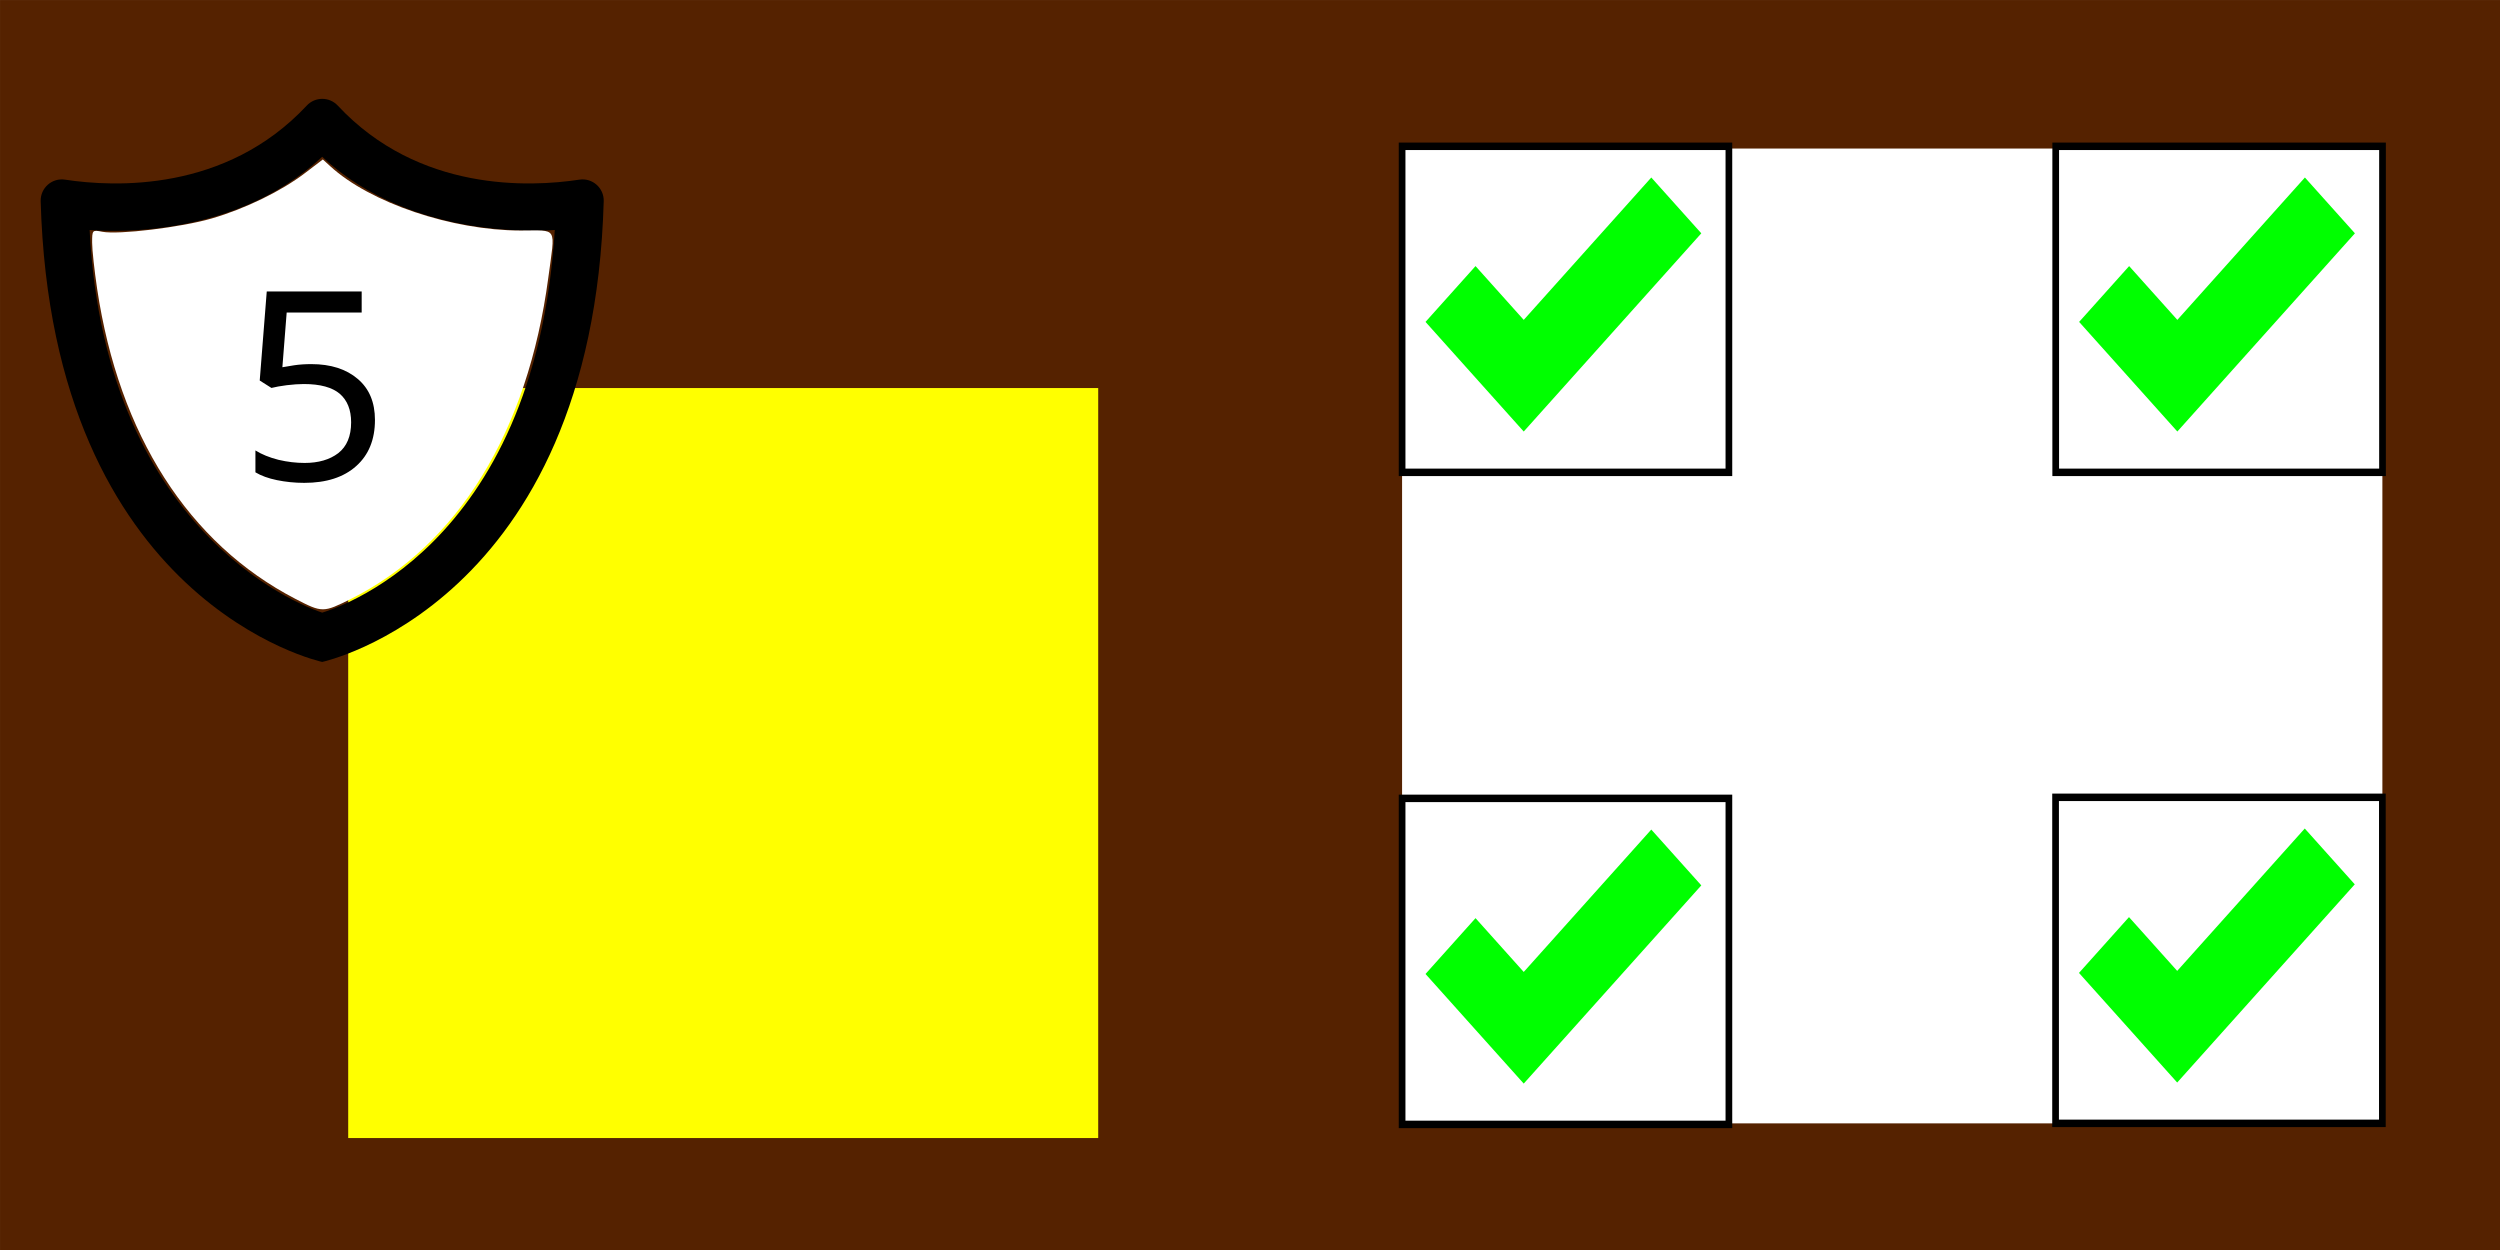
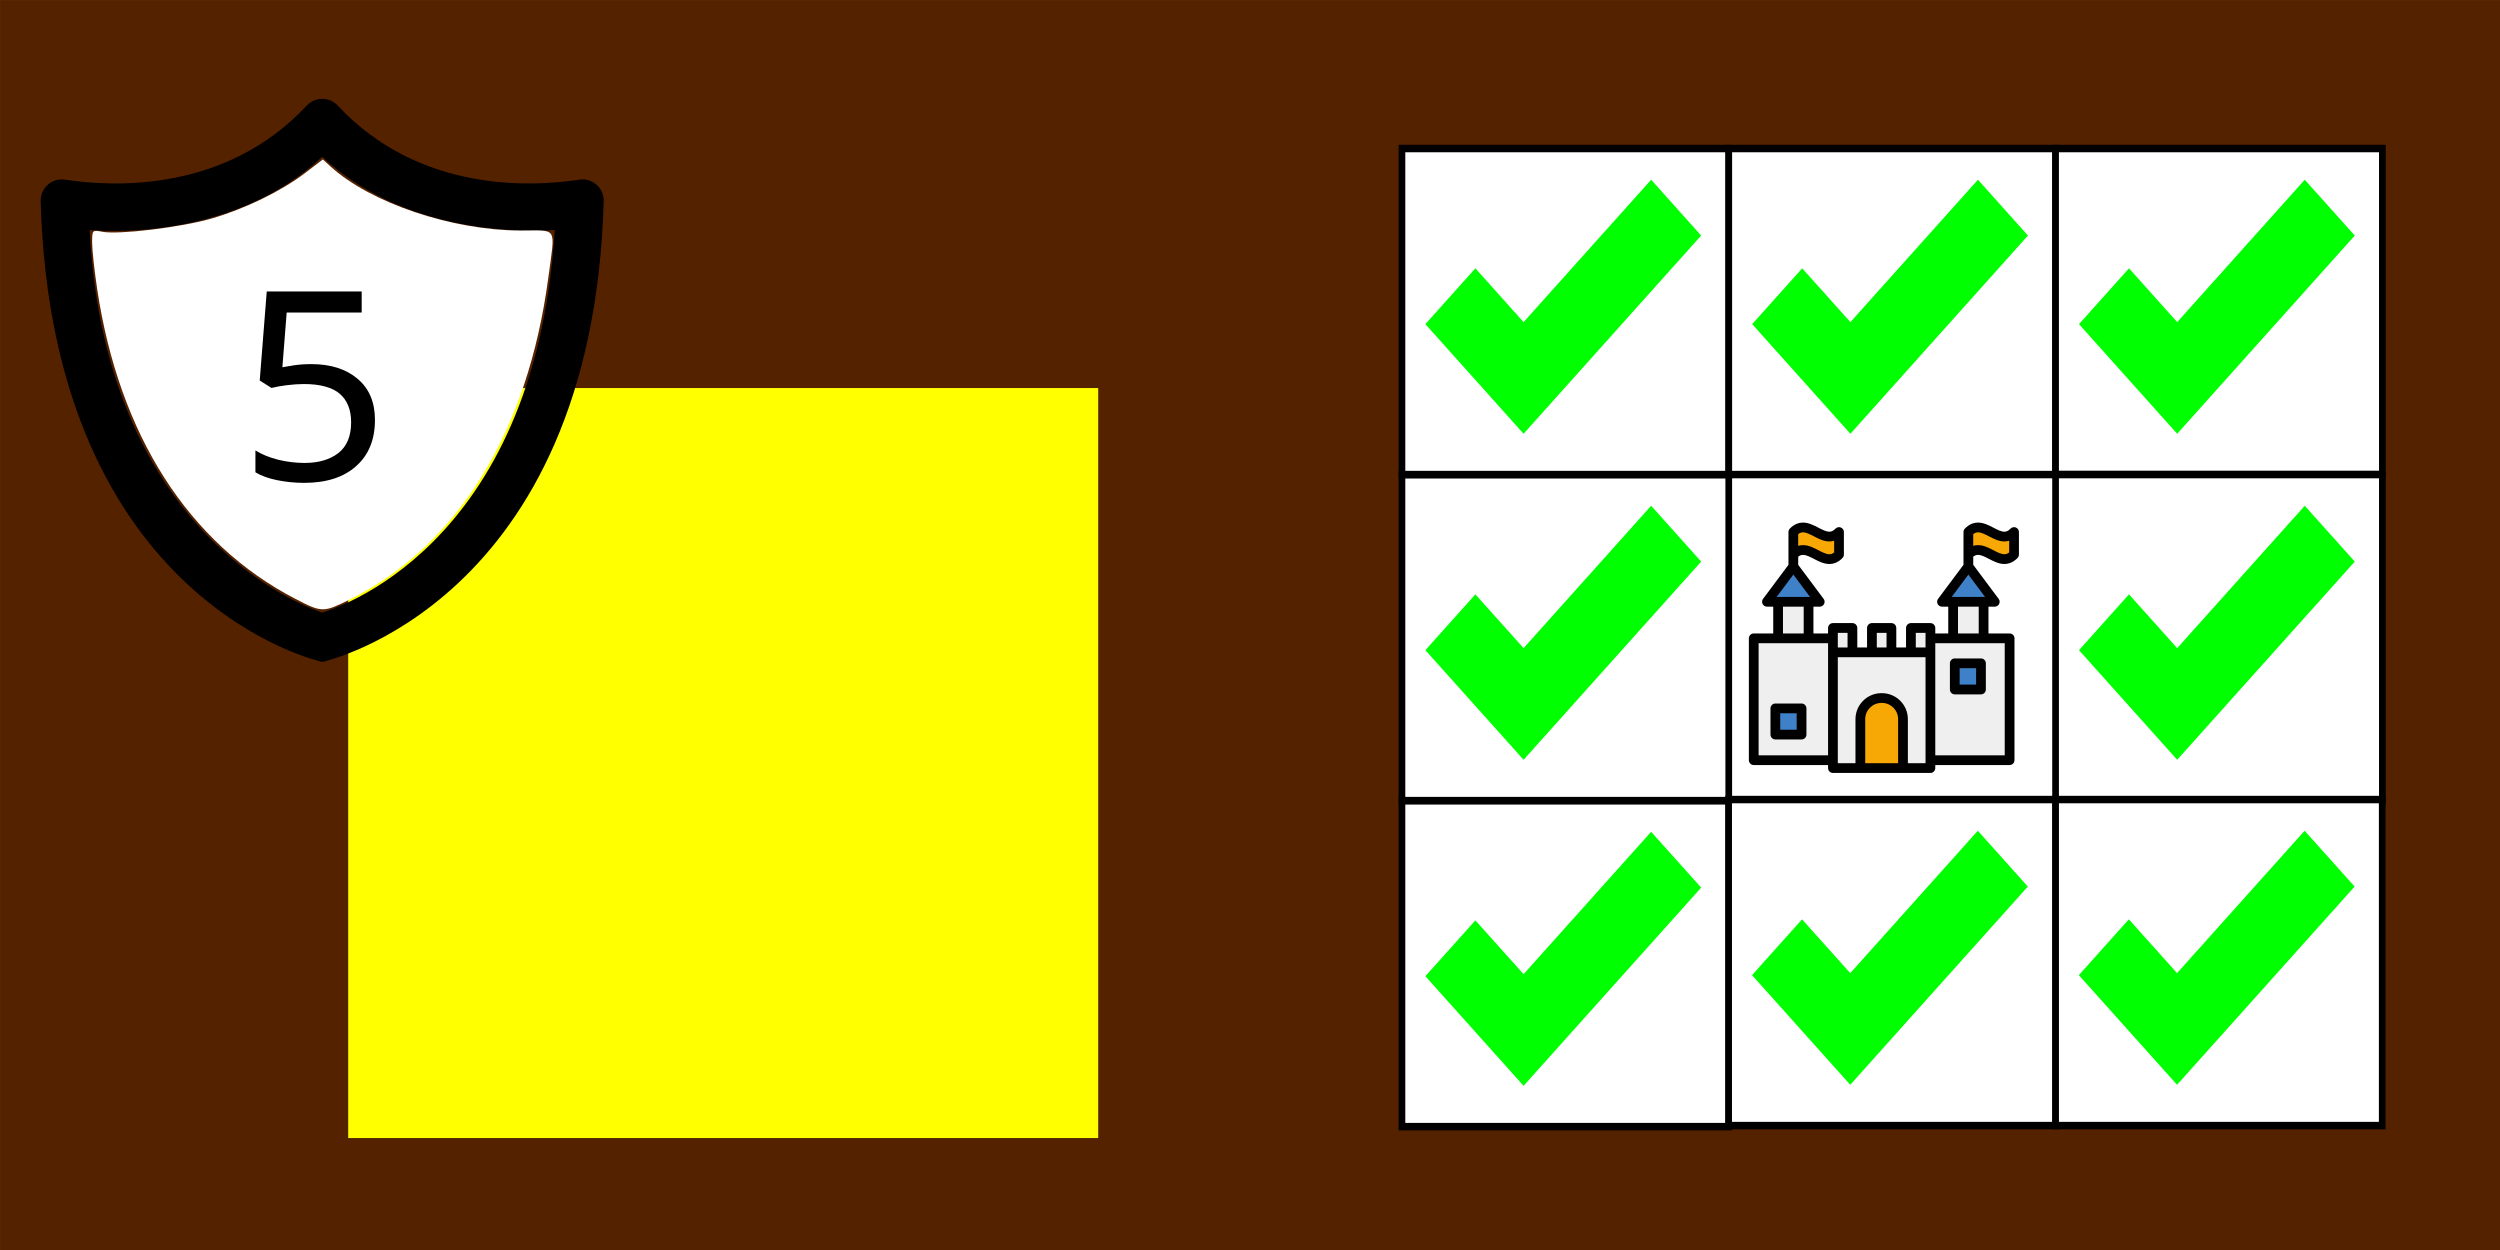
<svg xmlns="http://www.w3.org/2000/svg" width="100mm" height="50mm" viewBox="0 0 100 50" version="1.1" id="svg8">
  <defs id="defs2" />
  <g id="layer1" transform="translate(-15.76167,-6.75917)">
    <g id="g31" transform="matrix(1.403254,0,0,2.041733,-41.71221,-146.0861)" style="fill:#552200">
      <rect style="fill:#552200;stroke-width:0.188" id="rect26" width="71.263" height="24.489" x="40.958" y="74.861" />
    </g>
+     <rect style="fill:#ffffff;stroke-width:0.259" id="rect964" width="39.212" height="38.993" x="71.845" y="12.701" />
+     <g id="g645-5" transform="matrix(1.168369,0,0,1.304125,20.86068,-6.558536)">
+       <g id="g4177">
+         <rect style="fill:#ffffff;stroke:#000000;stroke-width:0.229;stroke-miterlimit:4;stroke-dasharray:none;stroke-opacity:1" id="rect321-6-0" width="11.188" height="10" x="43.633" y="34.768" />
+         <g id="g4169">
+           <g id="g4163">
+             <g id="g581-36" style="fill:#00ff00" transform="matrix(0.01905787,0,0,0.01905787,44.43452,34.89956)">
+               <g id="g579-1" style="fill:#00ff00">
+                 <polygon points="405.584,43.295 176.428,272.452 89.84,185.865 0,275.706 86.588,362.293 176.428,452.131 266.266,362.293 495.426,133.133 " id="polygon577-0" style="fill:#00ff00" />
+               </g>
+             </g>
+           </g>
+         </g>
+       </g>
+     </g>
+     <g id="g645-5-8" transform="matrix(1.168369,0,0,1.304125,20.86068,-19.59978)">
+       <g id="g4177-1">
+         <rect style="fill:#ffffff;stroke:#000000;stroke-width:0.229;stroke-miterlimit:4;stroke-dasharray:none;stroke-opacity:1" id="rect321-6-0-0" width="11.188" height="10" x="43.633" y="34.768" />
+         <g id="g4169-3">
+           <g id="g4163-0">
+             <g id="g581-36-4" style="fill:#00ff00" transform="matrix(0.01905787,0,0,0.01905787,44.43452,34.89956)">
+               <g id="g579-1-4" style="fill:#00ff00">
+                 <polygon points="86.588,362.293 176.428,452.131 266.266,362.293 495.426,133.133 405.584,43.295 176.428,272.452 89.84,185.865 0,275.706 " id="polygon577-0-4" style="fill:#00ff00" />
+               </g>
+             </g>
+           </g>
+         </g>
+       </g>
+     </g>
+     <g id="g645-5-4" transform="matrix(1.168369,0,0,1.304125,20.86068,-32.64103)">
+       <g id="g4177-7">
+         <rect style="fill:#ffffff;stroke:#000000;stroke-width:0.229;stroke-miterlimit:4;stroke-dasharray:none;stroke-opacity:1" id="rect321-6-0-6" width="11.188" height="10" x="43.633" y="34.768" />
+         <g id="g4169-31">
+           <g id="g4163-7">
+             <g id="g581-36-5" style="fill:#00ff00" transform="matrix(0.01905787,0,0,0.01905787,44.43452,34.89956)">
+               <g id="g579-1-9" style="fill:#00ff00">
+                 <polygon points="86.588,362.293 176.428,452.131 266.266,362.293 495.426,133.133 405.584,43.295 176.428,272.452 89.84,185.865 0,275.706 " id="polygon577-0-6" style="fill:#00ff00" />
+               </g>
+             </g>
+           </g>
+         </g>
+       </g>
+     </g>
+     <g id="g645-5-4-2" transform="matrix(1.168369,0,0,1.304125,33.93292,-32.64103)">
+       <g id="g4177-7-1">
+         <rect style="fill:#ffffff;stroke:#000000;stroke-width:0.229;stroke-miterlimit:4;stroke-dasharray:none;stroke-opacity:1" id="rect321-6-0-6-7" width="11.188" height="10" x="43.633" y="34.768" />
+         <g id="g4169-31-8">
+           <g id="g4163-7-5">
+             <g id="g581-36-5-7" style="fill:#00ff00" transform="matrix(0.01905787,0,0,0.01905787,44.43452,34.89956)">
+               <g id="g579-1-9-4" style="fill:#00ff00">
+                 <polygon points="405.584,43.295 176.428,272.452 89.84,185.865 0,275.706 86.588,362.293 176.428,452.131 266.266,362.293 495.426,133.133 " id="polygon577-0-6-1" style="fill:#00ff00" />
+               </g>
+             </g>
+           </g>
+         </g>
+       </g>
+     </g>
+     <g id="g645-5-4-8" transform="matrix(1.168369,0,0,1.304125,47.00515,-32.64103)">
+       <g id="g4177-7-5">
+         <rect style="fill:#ffffff;stroke:#000000;stroke-width:0.229;stroke-miterlimit:4;stroke-dasharray:none;stroke-opacity:1" id="rect321-6-0-6-9" width="11.188" height="10" x="43.633" y="34.768" />
+         <g id="g4169-31-7">
+           <g id="g4163-7-53">
+             <g id="g581-36-5-8" style="fill:#00ff00" transform="matrix(0.01905787,0,0,0.01905787,44.43452,34.89956)">
+               <g id="g579-1-9-8" style="fill:#00ff00">
+                 <polygon points="89.84,185.865 0,275.706 86.588,362.293 176.428,452.131 266.266,362.293 495.426,133.133 405.584,43.295 176.428,272.452 " id="polygon577-0-6-3" style="fill:#00ff00" />
+               </g>
+             </g>
+           </g>
+         </g>
+       </g>
+     </g>
+     <g id="g645-5-4-1" transform="matrix(1.168369,0,0,1.304125,47.00515,-19.59978)">
+       <g id="g4177-7-8">
+         <rect style="fill:#ffffff;stroke:#000000;stroke-width:0.229;stroke-miterlimit:4;stroke-dasharray:none;stroke-opacity:1" id="rect321-6-0-6-96" width="11.188" height="10" x="43.633" y="34.768" />
+         <g id="g4169-31-4">
+           <g id="g4163-7-3">
+             <g id="g581-36-5-3" style="fill:#00ff00" transform="matrix(0.01905787,0,0,0.01905787,44.43452,34.89956)">
+               <g id="g579-1-9-3" style="fill:#00ff00">
+                 <polygon points="176.428,272.452 89.84,185.865 0,275.706 86.588,362.293 176.428,452.131 266.266,362.293 495.426,133.133 405.584,43.295 " id="polygon577-0-6-8" style="fill:#00ff00" />
+               </g>
+             </g>
+           </g>
+         </g>
+       </g>
+     </g>
+     <g id="g645-5-4-6" transform="matrix(1.168369,0,0,1.304125,46.99947,-6.600433)">
+       <g id="g4177-7-0">
+         <rect style="fill:#ffffff;stroke:#000000;stroke-width:0.229;stroke-miterlimit:4;stroke-dasharray:none;stroke-opacity:1" id="rect321-6-0-6-4" width="11.188" height="10" x="43.633" y="34.768" />
+         <g id="g4169-31-88">
+           <g id="g4163-7-8">
+             <g id="g581-36-5-9" style="fill:#00ff00" transform="matrix(0.01905787,0,0,0.01905787,44.43452,34.89956)">
+               <g id="g579-1-9-7" style="fill:#00ff00">
+                 <polygon points="176.428,272.452 89.84,185.865 0,275.706 86.588,362.293 176.428,452.131 266.266,362.293 495.426,133.133 405.584,43.295 " id="polygon577-0-6-7" style="fill:#00ff00" />
+               </g>
+             </g>
+           </g>
+         </g>
+       </g>
+     </g>
+     <g id="g645-5-4-64" transform="matrix(1.168369,0,0,1.304125,33.92724,-6.600433)">
+       <g id="g4177-7-3">
+         <rect style="fill:#ffffff;stroke:#000000;stroke-width:0.229;stroke-miterlimit:4;stroke-dasharray:none;stroke-opacity:1" id="rect321-6-0-6-0" width="11.188" height="10" x="43.633" y="34.768" />
+         <g id="g4169-31-3">
+           <g id="g4163-7-0">
+             <g id="g581-36-5-92" style="fill:#00ff00" transform="matrix(0.01905787,0,0,0.01905787,44.43452,34.89956)">
+               <g id="g579-1-9-5" style="fill:#00ff00">
+                 <polygon points="176.428,272.452 89.84,185.865 0,275.706 86.588,362.293 176.428,452.131 266.266,362.293 495.426,133.133 405.584,43.295 " id="polygon577-0-6-4" style="fill:#00ff00" />
+               </g>
+             </g>
+           </g>
+         </g>
+       </g>
+     </g>
+     <g id="g1193" transform="matrix(0.02436886,0,0,0.02436886,85.71611,27.26892)">
+       <path style="fill:#f8a805" d="m 137.7,38.308 c -1.793,0.538 -3.66,0.812 -5.55,0.812 -7.21,0 -14.212,-3.628 -21.649,-7.482 L 110.41,31.591 C 103.016,27.77 96.033,24.16 88.849,24.16 c -4.662,0 -8.863,1.548 -12.846,4.733 L 73,31.294 V 65.07 l 10.305,-3.099 c 1.789,-0.538 3.655,-0.812 5.544,-0.812 7.211,0 14.225,3.635 21.702,7.51 7.402,3.831 14.395,7.45 21.599,7.45 4.649,0 8.848,-1.545 12.836,-4.723 L 148,68.995 v -33.78 z" id="path1155" />
+       <polygon style="fill:#3e81c8" points="73.001,88.137 29.693,146.14 116.294,146.14 " id="polygon1157" />
+       <rect x="48" y="146.14" style="fill:#efefef" width="50" height="60" id="rect1159" />
+       <rect x="138" y="189.14" style="fill:#efefef" width="32" height="40" id="rect1161" />
+       <rect x="202" y="189.14" style="fill:#efefef" width="32" height="40" id="rect1163" />
+       <rect x="266" y="189.14" style="fill:#efefef" width="32" height="40" id="rect1165" />
+       <path style="fill:#f8a805" d="m 424.998,38.308 c -1.792,0.539 -3.658,0.812 -5.548,0.812 -7.21,0 -14.212,-3.628 -21.697,-7.508 -7.403,-3.832 -14.396,-7.452 -21.603,-7.452 -2.076,0 -4.007,0.295 -5.902,0.902 -2.397,0.769 -4.736,2.06 -6.953,3.837 L 360.3,31.3 v 33.769 l 10.304,-3.098 c 1.791,-0.538 3.657,-0.812 5.547,-0.812 7.21,0 14.224,3.635 21.701,7.51 7.402,3.831 14.395,7.45 21.599,7.45 4.662,0 8.863,-1.548 12.846,-4.731 l 3.004,-2.401 V 35.214 Z" id="path1167" />
+       <polygon style="fill:#3e81c8" points="360.3,88.137 316.993,146.14 403.594,146.14 " id="polygon1169" />
+       <rect x="335.299" y="146.14" style="fill:#efefef" width="50" height="60" id="rect1171" />
+       <path style="fill:#f8a805" d="m 218.349,304.14 h -0.699 c -19.105,0 -34.649,15.544 -34.649,34.649 v 80.351 h 70 V 338.79 C 253,319.684 237.456,304.14 218.349,304.14 Z" id="path1173" />
+       <rect x="298" y="206.14" style="fill:#efefef" width="130" height="200" id="rect1175" />
+       <path style="fill:#efefef" d="m 138,229.14 v 190 h 45 v -80.35 c 0,-19.105 15.544,-34.649 34.649,-34.649 h 0.699 c 19.106,0 34.651,15.544 34.651,34.649 v 80.351 h 45 v -190 z" id="path1177" />
+       <rect x="8" y="206.14" style="fill:#efefef" width="130" height="200" id="rect1179" />
+       <rect x="43.5" y="321.14" style="fill:#3e81c8" width="43" height="43" id="rect1181" />
+       <rect x="338" y="247.14" style="fill:#3e81c8" width="43" height="43" id="rect1183" />
+       <g id="g1191">
+         <path d="m 438.3,24.22 c -3.03,-1.22 -6.49,-0.48 -8.76,1.86 -4.3,4.46 -7.65,5.04 -10.09,5.04 -5.27,0 -11.44,-3.2 -17.97,-6.58 -7.95,-4.12 -16.17,-8.38 -25.33,-8.38 -7.98,0 -15.25,3.34 -21.61,9.92 -1.44,1.5 -2.24,3.49 -2.24,5.56 v 53.84 l -41.71,55.87 c -1.81,2.43 -2.1,5.67 -0.74,8.38 1.35,2.7 4.12,4.41 7.15,4.41 h 10.3 v 44 H 306 v -9 c 0,-4.42 -3.58,-8 -8,-8 h -32 c -4.42,0 -8,3.58 -8,8 v 32 h -16 v -32 c 0,-4.42 -3.58,-8 -8,-8 h -32 c -4.42,0 -8,3.58 -8,8 v 32 h -16 v -32 c 0,-4.42 -3.58,-8 -8,-8 h -32 c -4.42,0 -8,3.58 -8,8 v 9 h -24 v -44 h 10.3 c 0.01,0 0.01,0 0.02,0 4.42,0 8,-3.58 8,-8 0,-1.98 -0.72,-3.79 -1.91,-5.18 L 81,85.48 V 72.14 c 3.24,-2.59 5.85,-2.98 7.85,-2.98 5.26,0 11.43,3.2 17.97,6.58 7.95,4.12 16.16,8.38 25.33,8.38 7.98,0 15.25,-3.34 21.6,-9.92 1.44,-1.5 2.25,-3.49 2.25,-5.56 v -37 c 0,-3.26 -1.98,-6.2 -5.01,-7.42 -3.02,-1.22 -6.48,-0.48 -8.75,1.86 -4.3,4.46 -7.65,5.04 -10.09,5.04 -5.27,0 -11.44,-3.2 -17.97,-6.58 -7.95,-4.12 -16.17,-8.38 -25.33,-8.38 -7.99,0 -15.25,3.34 -21.61,9.92 C 65.8,27.58 65,29.57 65,31.64 v 53.84 l -41.71,55.87 c -1.82,2.43 -2.1,5.67 -0.75,8.38 1.36,2.7 4.13,4.41 7.16,4.41 H 40 v 44 H 8 c -4.42,0 -8,3.58 -8,8 v 200 c 0,4.42 3.58,8 8,8 h 122 v 5 c 0,4.42 3.58,8 8,8 h 160 c 4.42,0 8,-3.58 8,-8 v -5 h 122 c 4.42,0 8,-3.58 8,-8 v -200 c 0,-4.42 -3.58,-8 -8,-8 h -34.7 v -44 h 10.3 c 0.01,0 0.01,0 0.02,0 4.42,0 8,-3.58 8,-8 0,-1.98 -0.72,-3.79 -1.91,-5.18 L 368.3,85.48 V 72.14 c 3.24,-2.59 5.85,-2.98 7.85,-2.98 5.27,0 11.44,3.2 17.97,6.58 7.95,4.12 16.16,8.38 25.33,8.38 7.98,0 15.25,-3.34 21.61,-9.92 1.43,-1.5 2.24,-3.49 2.24,-5.56 v -37 c 0,-3.26 -1.98,-6.2 -5,-7.42 z M 81,35.14 c 3.24,-2.59 5.85,-2.98 7.85,-2.98 5.26,0 11.43,3.2 17.97,6.58 7.95,4.12 16.16,8.38 25.33,8.38 2.7,0 5.32,-0.39 7.85,-1.15 v 19.17 c -3.25,2.59 -5.85,2.98 -7.85,2.98 -5.27,0 -11.44,-3.2 -17.97,-6.58 -7.95,-4.12 -16.17,-8.38 -25.33,-8.38 -2.7,0 -5.32,0.39 -7.85,1.15 0,0 0,-19.17 0,-19.17 z m -8,66.37 27.34,36.63 H 45.65 Z m 17,52.63 v 44 H 56 v -44 z m 40,244 H 16 v -184 h 114 z m 80,-201 h 16 v 24 h -16 z m -64,0 h 16 v 24 h -16 z m 99,214 h -54 v -72.35 c 0,-14.69 11.95,-26.65 26.65,-26.65 h 0.7 c 14.691,0 26.65,11.96 26.65,26.65 z m 45,0 h -29 v -72.35 c 0,-23.52 -19.14,-42.65 -42.65,-42.65 h -0.7 c -23.52,0 -42.65,19.13 -42.65,42.65 v 72.35 h -29 v -174 h 144 z m 0,-190 h -16 v -24 h 16 z m 130,-7 v 184 H 306 v -184 z m -76.7,-16 v -44 h 34 v 44 z m 44.34,-60 h -54.69 l 27.35,-36.63 z m 39.66,-73 c -3.24,2.59 -5.85,2.98 -7.85,2.98 -5.27,0 -11.44,-3.2 -17.97,-6.58 -7.95,-4.12 -16.17,-8.38 -25.33,-8.38 -2.7,0 -5.32,0.39 -7.85,1.15 V 35.14 c 1.62,-1.3 3.08,-2.04 4.39,-2.46 1.31,-0.42 2.46,-0.52 3.46,-0.52 5.27,0 11.44,3.2 17.97,6.58 7.95,4.12 16.16,8.38 25.33,8.38 2.7,0 5.32,-0.39 7.85,-1.15 z" id="path1185" />
+         <path d="m 86.5,313.14 h -43 c -4.42,0 -8,3.58 -8,8 v 43 c 0,4.42 3.58,8 8,8 h 43 c 4.42,0 8,-3.58 8,-8 v -43 c 0,-4.42 -3.58,-8 -8,-8 z m -8,43 h -27 v -27 h 27 z" id="path1187" />
+         <path d="m 381,239.14 h -43 c -4.42,0 -8,3.58 -8,8 v 43 c 0,4.42 3.58,8 8,8 h 43 c 4.42,0 8,-3.58 8,-8 v -43 c 0,-4.42 -3.58,-8 -8,-8 z m -8,43 h -27 v -27 h 27 z" id="path1189" />
+       </g>
+     </g>
    <rect style="fill:#ffff00;stroke-width:0.265" id="rect970" width="30" height="30" x="29.69" y="22.281" />
+     <g id="g1516" transform="translate(-1.040828,-9.250455)">
+       <g id="g71" transform="translate(1.060025,4.298518)">
+         <g id="g419" transform="matrix(0.04596369,0,0,0.04596369,16.86357,15.1608)">
+           <g id="g417">
+             <path d="m 256,458.1 c -5.9,-2 -188.4,-60.9 -202.4,-333 7,0.5 122.3,11.2 202.4,-63.7 78.9,73.8 195.4,64.1 202.4,63.7 -17.2,280.2 -196.5,331 -202.4,333 z M 479.7,81.3 C 437,87.8 340,92.3 269.6,16.9 262.3,9 249.8,9 242.5,16.9 172,92.3 75,87.8 32.3,81.3 20.9,79.5 10.7,88.5 11,100 c 9.9,350.5 245,401 245,401 0,0 235.1,-50.4 245,-401 0.3,-11.5 -9.9,-20.5 -21.3,-18.7 z" id="path415" />
+           </g>
+         </g>
+         <path style="fill:#ffffff;stroke-width:0.134" d="m 27.561,35.667 c -4.275,-2.214 -7.056,-6.559 -7.932,-12.395 -0.11,-0.735 -0.201,-1.569 -0.201,-1.854 -7.68e-4,-0.505 0.009,-0.516 0.403,-0.437 0.64,0.128 3.158,-0.176 4.374,-0.529 1.342,-0.389 2.789,-1.094 3.745,-1.824 l 0.706,-0.539 0.297,0.272 c 1.594,1.462 4.869,2.568 7.613,2.571 1.509,0.002 1.388,-0.206 1.108,1.891 -0.819,6.15 -3.611,10.694 -7.89,12.842 -1.109,0.557 -1.152,0.557 -2.223,0.002 z" id="path476" />
+       </g>
+       <text xml:space="preserve" style="font-style:normal;font-weight:normal;font-size:10.583px;line-height:1.25;font-family:sans-serif;fill:#000000;fill-opacity:1;stroke:none;stroke-width:0.265" x="26.349" y="35.216" id="text962">
+         <tspan id="tspan960" x="26.349" y="35.216" style="stroke-width:0.265">5</tspan>
+       </text>
+     </g>
    <g id="g1223" transform="matrix(0.05847065,0,0,0.05847065,32.2487,25.34699)" />
    <g id="g1221" transform="matrix(0.05847065,0,0,0.05847065,32.2487,25.34699)" />
    <g id="g1219" transform="matrix(0.05847065,0,0,0.05847065,32.2487,25.34699)" />
    <g id="g1217" transform="matrix(0.05847065,0,0,0.05847065,32.2487,25.34699)" />
    <g id="g1215" transform="matrix(0.05847065,0,0,0.05847065,32.2487,25.34699)" />
    <g id="g1213" transform="matrix(0.05847065,0,0,0.05847065,32.2487,25.34699)" />
    <g id="g1211" transform="matrix(0.05847065,0,0,0.05847065,32.2487,25.34699)" />
    <g id="g1209" transform="matrix(0.05847065,0,0,0.05847065,32.2487,25.34699)" />
    <g id="g1207" transform="matrix(0.05847065,0,0,0.05847065,32.2487,25.34699)" />
    <g id="g1205" transform="matrix(0.05847065,0,0,0.05847065,32.2487,25.34699)" />
    <g id="g1203" transform="matrix(0.05847065,0,0,0.05847065,32.2487,25.34699)" />
    <g id="g1201" transform="matrix(0.05847065,0,0,0.05847065,32.2487,25.34699)" />
    <g id="g1199" transform="matrix(0.05847065,0,0,0.05847065,32.2487,25.34699)" />
    <g id="g1197" transform="matrix(0.05847065,0,0,0.05847065,32.2487,25.34699)" />
    <g id="g1195" transform="matrix(0.05847065,0,0,0.05847065,32.2487,25.34699)" />
-     <g id="g1516" transform="translate(-1.040828,-9.250455)">
-       <g id="g71" transform="translate(1.060025,4.298518)">
-         <g id="g419" transform="matrix(0.04596369,0,0,0.04596369,16.86357,15.1608)">
-           <g id="g417">
-             <path d="m 256,458.1 c -5.9,-2 -188.4,-60.9 -202.4,-333 7,0.5 122.3,11.2 202.4,-63.7 78.9,73.8 195.4,64.1 202.4,63.7 -17.2,280.2 -196.5,331 -202.4,333 z M 479.7,81.3 C 437,87.8 340,92.3 269.6,16.9 262.3,9 249.8,9 242.5,16.9 172,92.3 75,87.8 32.3,81.3 20.9,79.5 10.7,88.5 11,100 c 9.9,350.5 245,401 245,401 0,0 235.1,-50.4 245,-401 0.3,-11.5 -9.9,-20.5 -21.3,-18.7 z" id="path415" />
-           </g>
-         </g>
-         <path style="fill:#ffffff;stroke-width:0.134" d="m 27.561,35.667 c -4.275,-2.214 -7.056,-6.559 -7.932,-12.395 -0.11,-0.735 -0.201,-1.569 -0.201,-1.854 -7.68e-4,-0.505 0.009,-0.516 0.403,-0.437 0.64,0.128 3.158,-0.176 4.374,-0.529 1.342,-0.389 2.789,-1.094 3.745,-1.824 l 0.706,-0.539 0.297,0.272 c 1.594,1.462 4.869,2.568 7.613,2.571 1.509,0.002 1.388,-0.206 1.108,1.891 -0.819,6.15 -3.611,10.694 -7.89,12.842 -1.109,0.557 -1.152,0.557 -2.223,0.002 z" id="path476" />
-       </g>
-       <text xml:space="preserve" style="font-style:normal;font-weight:normal;font-size:10.583px;line-height:1.25;font-family:sans-serif;fill:#000000;fill-opacity:1;stroke:none;stroke-width:0.265" x="26.349" y="35.216" id="text962">
-         <tspan id="tspan960" x="26.349" y="35.216" style="stroke-width:0.265">5</tspan>
-       </text>
-     </g>
-     <rect style="fill:#ffffff;stroke-width:0.259" id="rect964" width="39.212" height="38.993" x="71.845" y="12.701" />
    <g id="g1615" transform="matrix(0.02004772,0,0,0.02004772,88.6036,34.64285)" />
    <g id="g1617" transform="matrix(0.02004772,0,0,0.02004772,88.6036,34.64285)" />
    <g id="g1619" transform="matrix(0.02004772,0,0,0.02004772,88.6036,34.64285)" />
    <g id="g1621" transform="matrix(0.02004772,0,0,0.02004772,88.6036,34.64285)" />
    <g id="g1623" transform="matrix(0.02004772,0,0,0.02004772,88.6036,34.64285)" />
    <g id="g1625" transform="matrix(0.02004772,0,0,0.02004772,88.6036,34.64285)" />
    <g id="g1627" transform="matrix(0.02004772,0,0,0.02004772,88.6036,34.64285)" />
    <g id="g1629" transform="matrix(0.02004772,0,0,0.02004772,88.6036,34.64285)" />
    <g id="g1631" transform="matrix(0.02004772,0,0,0.02004772,88.6036,34.64285)" />
    <g id="g1633" transform="matrix(0.02004772,0,0,0.02004772,88.6036,34.64285)" />
    <g id="g1635" transform="matrix(0.02004772,0,0,0.02004772,88.6036,34.64285)" />
    <g id="g1637" transform="matrix(0.02004772,0,0,0.02004772,88.6036,34.64285)" />
    <g id="g1639" transform="matrix(0.02004772,0,0,0.02004772,88.6036,34.64285)" />
    <g id="g1641" transform="matrix(0.02004772,0,0,0.02004772,88.6036,34.64285)" />
    <g id="g1643" transform="matrix(0.02004772,0,0,0.02004772,88.6036,34.64285)" />
-     <g id="g645-5" transform="matrix(1.168369,0,0,1.304125,20.86636,-6.647761)">
-       <g id="g4177">
-         <rect style="fill:#ffffff;stroke:#000000;stroke-width:0.229;stroke-miterlimit:4;stroke-dasharray:none;stroke-opacity:1" id="rect321-6-0" width="11.188" height="10" x="43.633" y="34.768" />
-         <g id="g4169">
-           <g id="g4163">
-             <g id="g581-36" style="fill:#00ff00" transform="matrix(0.01905787,0,0,0.01905787,44.43452,34.89956)">
-               <g id="g579-1" style="fill:#00ff00">
-                 <polygon points="405.584,43.295 176.428,272.452 89.84,185.865 0,275.706 86.588,362.293 176.428,452.131 266.266,362.293 495.426,133.133 " id="polygon577-0" style="fill:#00ff00" />
-               </g>
-             </g>
-           </g>
-         </g>
-       </g>
-     </g>
-     <g id="g645-5-4" transform="matrix(1.168369,0,0,1.304125,20.86636,-32.73025)">
-       <g id="g4177-7">
-         <rect style="fill:#ffffff;stroke:#000000;stroke-width:0.229;stroke-miterlimit:4;stroke-dasharray:none;stroke-opacity:1" id="rect321-6-0-6" width="11.188" height="10" x="43.633" y="34.768" />
-         <g id="g4169-31">
-           <g id="g4163-7">
-             <g id="g581-36-5" style="fill:#00ff00" transform="matrix(0.01905787,0,0,0.01905787,44.43452,34.89956)">
-               <g id="g579-1-9" style="fill:#00ff00">
-                 <polygon points="86.588,362.293 176.428,452.131 266.266,362.293 495.426,133.133 405.584,43.295 176.428,272.452 89.84,185.865 0,275.706 " id="polygon577-0-6" style="fill:#00ff00" />
-               </g>
-             </g>
-           </g>
-         </g>
-       </g>
-     </g>
-     <g id="g645-5-4-8" transform="matrix(1.168369,0,0,1.304125,47.01083,-32.73025)">
-       <g id="g4177-7-5">
-         <rect style="fill:#ffffff;stroke:#000000;stroke-width:0.229;stroke-miterlimit:4;stroke-dasharray:none;stroke-opacity:1" id="rect321-6-0-6-9" width="11.188" height="10" x="43.633" y="34.768" />
-         <g id="g4169-31-7">
-           <g id="g4163-7-53">
-             <g id="g581-36-5-8" style="fill:#00ff00" transform="matrix(0.01905787,0,0,0.01905787,44.43452,34.89956)">
-               <g id="g579-1-9-8" style="fill:#00ff00">
-                 <polygon points="89.84,185.865 0,275.706 86.588,362.293 176.428,452.131 266.266,362.293 495.426,133.133 405.584,43.295 176.428,272.452 " id="polygon577-0-6-3" style="fill:#00ff00" />
-               </g>
-             </g>
-           </g>
-         </g>
-       </g>
-     </g>
-     <g id="g645-5-4-6" transform="matrix(1.168369,0,0,1.304125,47.00515,-6.689659)">
-       <g id="g4177-7-0">
-         <rect style="fill:#ffffff;stroke:#000000;stroke-width:0.229;stroke-miterlimit:4;stroke-dasharray:none;stroke-opacity:1" id="rect321-6-0-6-4" width="11.188" height="10" x="43.633" y="34.768" />
-         <g id="g4169-31-88">
-           <g id="g4163-7-8">
-             <g id="g581-36-5-9" style="fill:#00ff00" transform="matrix(0.01905787,0,0,0.01905787,44.43452,34.89956)">
-               <g id="g579-1-9-7" style="fill:#00ff00">
-                 <polygon points="176.428,272.452 89.84,185.865 0,275.706 86.588,362.293 176.428,452.131 266.266,362.293 495.426,133.133 405.584,43.295 " id="polygon577-0-6-7" style="fill:#00ff00" />
-               </g>
-             </g>
-           </g>
-         </g>
-       </g>
-     </g>
  </g>
</svg>
